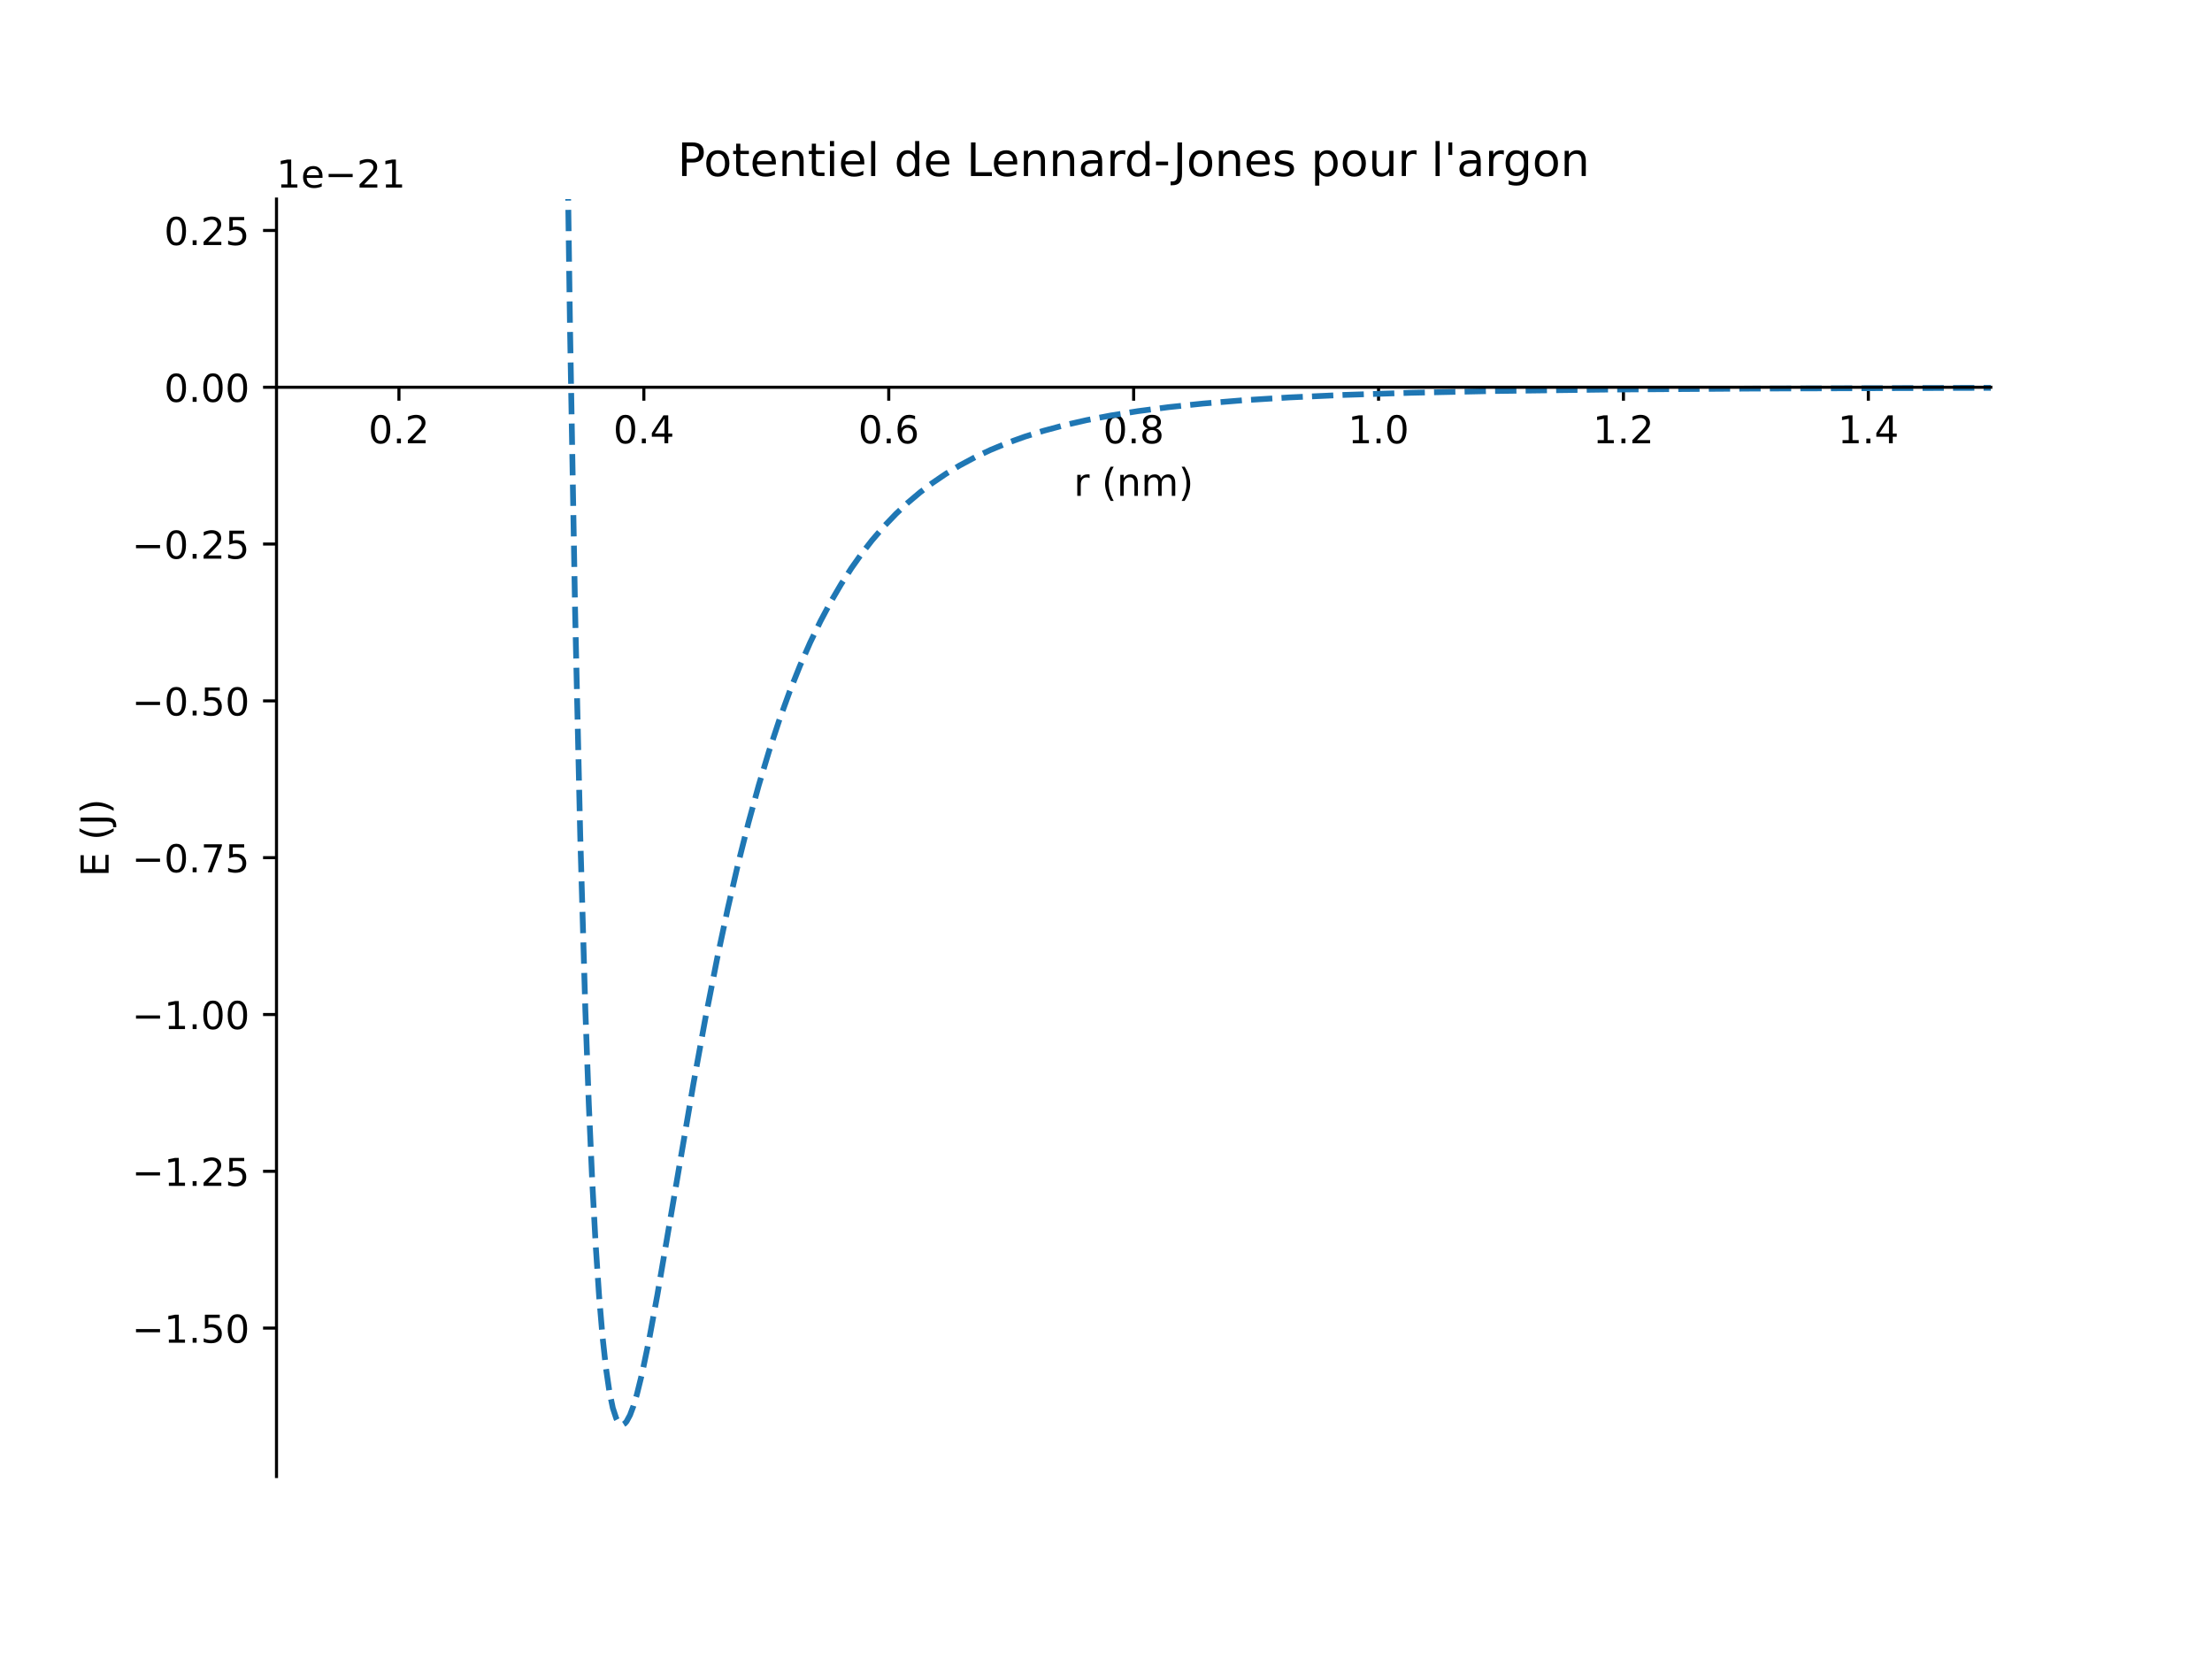
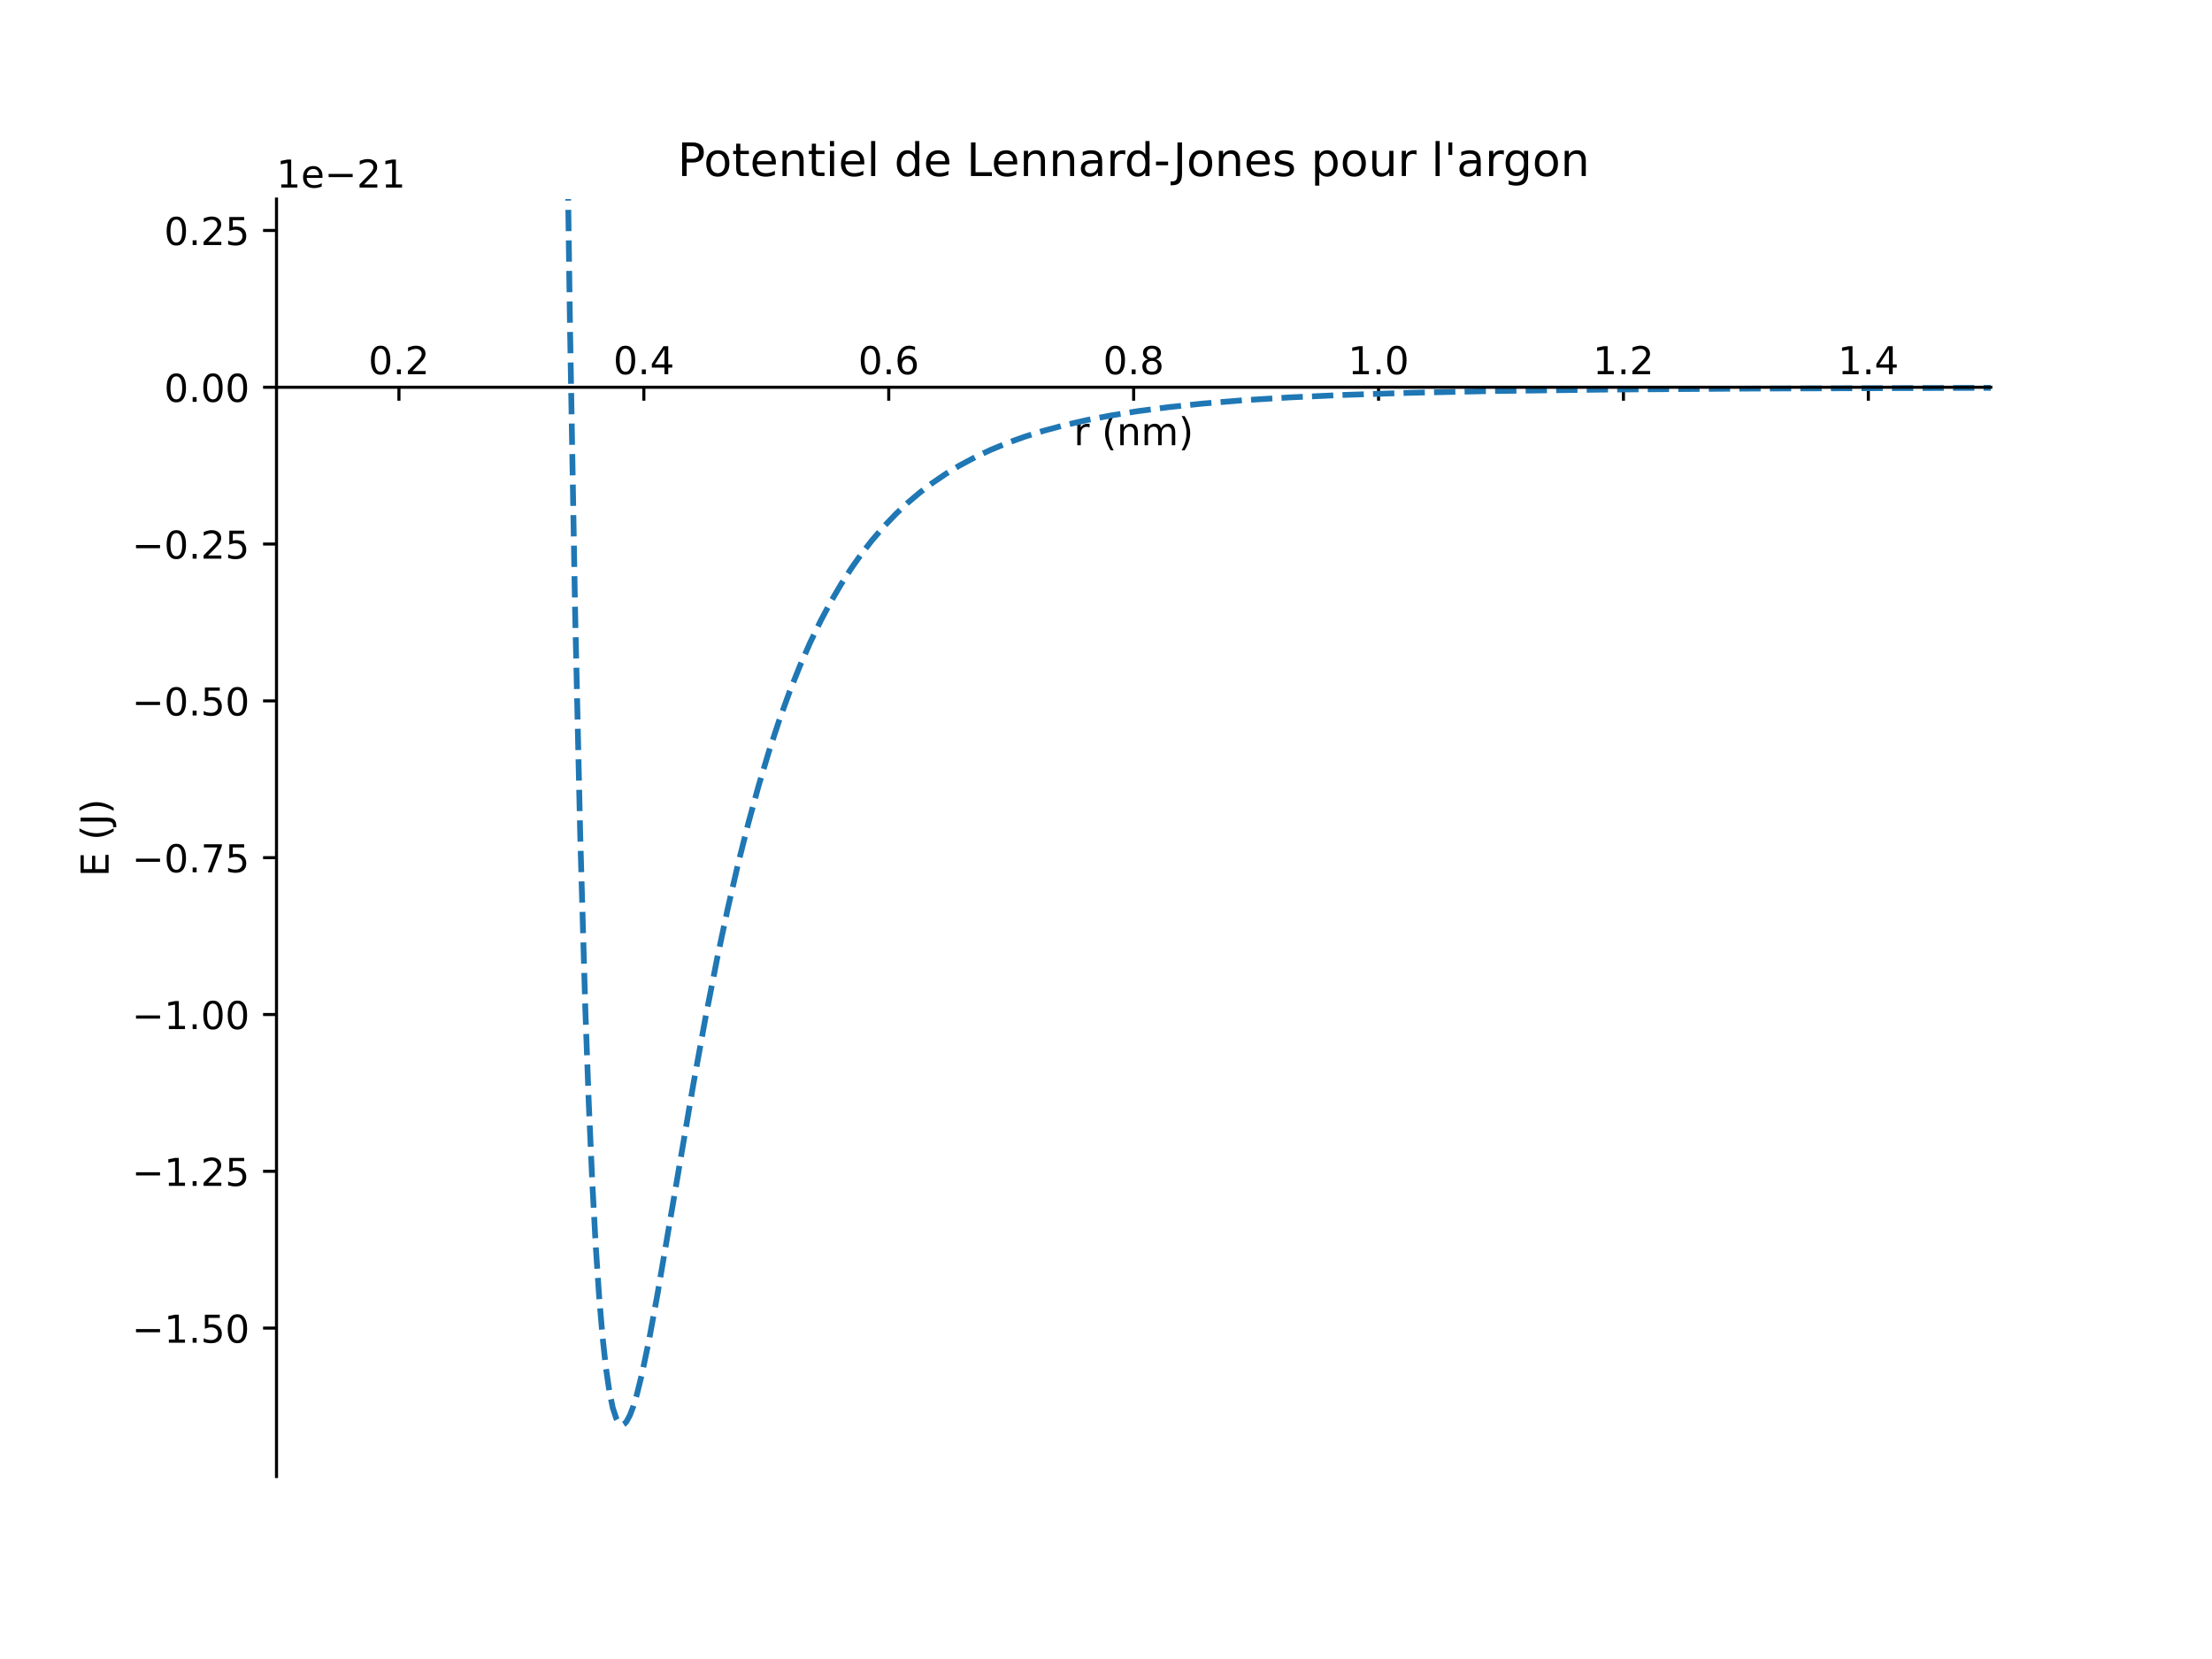
<svg xmlns="http://www.w3.org/2000/svg" xmlns:xlink="http://www.w3.org/1999/xlink" width="576pt" height="432pt" viewBox="0 0 576 432" version="1.1">
  <defs>
    <style type="text/css">*{stroke-linejoin: round; stroke-linecap: butt}</style>
  </defs>
  <g id="figure_1">
    <g id="patch_1">
      <path d="M 0 432  L 576 432  L 576 0  L 0 0  z " style="fill: #ffffff" />
    </g>
    <g id="axes_1">
      <g id="patch_2">
        <path d="M 72 384.48  L 518.4 384.48  L 518.4 51.84  L 72 51.84  z " style="fill: #ffffff" />
      </g>
      <g id="matplotlib.axis_1">
        <g id="xtick_1">
          <g id="line2d_1">
            <defs>
-               <path id="m13956a764e" d="M 0 0  L 0 3.5  " style="stroke: #000000; stroke-width: 0.8" />
-             </defs>
-             <g>
-               <use xlink:href="#m13956a764e" x="103.886" y="100.839" style="stroke: #000000; stroke-width: 0.8" />
+               <path id="mc7f96893c4" d="M 0 0  L 0 3.5  " style="stroke: #000000; stroke-width: 0.8" />
+             </defs>
+             <g>
+               <use xlink:href="#mc7f96893c4" x="103.886" y="100.839" style="stroke: #000000; stroke-width: 0.8" />
            </g>
          </g>
          <g id="text_1">
-             <g transform="translate(95.93415 115.4377)scale(0.1 -0.1)">
+             <g transform="translate(95.93415 97.43768)scale(0.1 -0.1)">
              <defs>
                <path id="DejaVuSans-30" d="M 2034 4250  Q 1547 4250 1301 3770  Q 1056 3291 1056 2328  Q 1056 1369 1301 889  Q 1547 409 2034 409  Q 2525 409 2770 889  Q 3016 1369 3016 2328  Q 3016 3291 2770 3770  Q 2525 4250 2034 4250  z M 2034 4750  Q 2819 4750 3233 4129  Q 3647 3509 3647 2328  Q 3647 1150 3233 529  Q 2819 -91 2034 -91  Q 1250 -91 836 529  Q 422 1150 422 2328  Q 422 3509 836 4129  Q 1250 4750 2034 4750  z " transform="scale(0.015625)" />
                <path id="DejaVuSans-2e" d="M 684 794  L 1344 794  L 1344 0  L 684 0  L 684 794  z " transform="scale(0.015625)" />
                <path id="DejaVuSans-32" d="M 1228 531  L 3431 531  L 3431 0  L 469 0  L 469 531  Q 828 903 1448 1529  Q 2069 2156 2228 2338  Q 2531 2678 2651 2914  Q 2772 3150 2772 3378  Q 2772 3750 2511 3984  Q 2250 4219 1831 4219  Q 1534 4219 1204 4116  Q 875 4013 500 3803  L 500 4441  Q 881 4594 1212 4672  Q 1544 4750 1819 4750  Q 2544 4750 2975 4387  Q 3406 4025 3406 3419  Q 3406 3131 3298 2873  Q 3191 2616 2906 2266  Q 2828 2175 2409 1742  Q 1991 1309 1228 531  z " transform="scale(0.015625)" />
              </defs>
              <use xlink:href="#DejaVuSans-30" />
              <use xlink:href="#DejaVuSans-2e" x="63.623" />
              <use xlink:href="#DejaVuSans-32" x="95.41" />
            </g>
          </g>
        </g>
        <g id="xtick_2">
          <g id="line2d_2">
            <g>
-               <use xlink:href="#m13956a764e" x="167.657" y="100.839" style="stroke: #000000; stroke-width: 0.8" />
+               <use xlink:href="#mc7f96893c4" x="167.657" y="100.839" style="stroke: #000000; stroke-width: 0.8" />
            </g>
          </g>
          <g id="text_2">
-             <g transform="translate(159.7056 115.4377)scale(0.1 -0.1)">
+             <g transform="translate(159.7056 97.43768)scale(0.1 -0.1)">
              <defs>
                <path id="DejaVuSans-34" d="M 2419 4116  L 825 1625  L 2419 1625  L 2419 4116  z M 2253 4666  L 3047 4666  L 3047 1625  L 3713 1625  L 3713 1100  L 3047 1100  L 3047 0  L 2419 0  L 2419 1100  L 313 1100  L 313 1709  L 2253 4666  z " transform="scale(0.015625)" />
              </defs>
              <use xlink:href="#DejaVuSans-30" />
              <use xlink:href="#DejaVuSans-2e" x="63.623" />
              <use xlink:href="#DejaVuSans-34" x="95.41" />
            </g>
          </g>
        </g>
        <g id="xtick_3">
          <g id="line2d_3">
            <g>
-               <use xlink:href="#m13956a764e" x="231.429" y="100.839" style="stroke: #000000; stroke-width: 0.8" />
+               <use xlink:href="#mc7f96893c4" x="231.429" y="100.839" style="stroke: #000000; stroke-width: 0.8" />
            </g>
          </g>
          <g id="text_3">
-             <g transform="translate(223.477 115.4377)scale(0.1 -0.1)">
+             <g transform="translate(223.477 97.43768)scale(0.1 -0.1)">
              <defs>
                <path id="DejaVuSans-36" d="M 2113 2584  Q 1688 2584 1439 2293  Q 1191 2003 1191 1497  Q 1191 994 1439 701  Q 1688 409 2113 409  Q 2538 409 2786 701  Q 3034 994 3034 1497  Q 3034 2003 2786 2293  Q 2538 2584 2113 2584  z M 3366 4563  L 3366 3988  Q 3128 4100 2886 4159  Q 2644 4219 2406 4219  Q 1781 4219 1451 3797  Q 1122 3375 1075 2522  Q 1259 2794 1537 2939  Q 1816 3084 2150 3084  Q 2853 3084 3261 2657  Q 3669 2231 3669 1497  Q 3669 778 3244 343  Q 2819 -91 2113 -91  Q 1303 -91 875 529  Q 447 1150 447 2328  Q 447 3434 972 4092  Q 1497 4750 2381 4750  Q 2619 4750 2861 4703  Q 3103 4656 3366 4563  z " transform="scale(0.015625)" />
              </defs>
              <use xlink:href="#DejaVuSans-30" />
              <use xlink:href="#DejaVuSans-2e" x="63.623" />
              <use xlink:href="#DejaVuSans-36" x="95.41" />
            </g>
          </g>
        </g>
        <g id="xtick_4">
          <g id="line2d_4">
            <g>
-               <use xlink:href="#m13956a764e" x="295.2" y="100.839" style="stroke: #000000; stroke-width: 0.8" />
+               <use xlink:href="#mc7f96893c4" x="295.2" y="100.839" style="stroke: #000000; stroke-width: 0.8" />
            </g>
          </g>
          <g id="text_4">
-             <g transform="translate(287.2484 115.4377)scale(0.1 -0.1)">
+             <g transform="translate(287.2484 97.43768)scale(0.1 -0.1)">
              <defs>
                <path id="DejaVuSans-38" d="M 2034 2216  Q 1584 2216 1326 1975  Q 1069 1734 1069 1313  Q 1069 891 1326 650  Q 1584 409 2034 409  Q 2484 409 2743 651  Q 3003 894 3003 1313  Q 3003 1734 2745 1975  Q 2488 2216 2034 2216  z M 1403 2484  Q 997 2584 770 2862  Q 544 3141 544 3541  Q 544 4100 942 4425  Q 1341 4750 2034 4750  Q 2731 4750 3128 4425  Q 3525 4100 3525 3541  Q 3525 3141 3298 2862  Q 3072 2584 2669 2484  Q 3125 2378 3379 2068  Q 3634 1759 3634 1313  Q 3634 634 3220 271  Q 2806 -91 2034 -91  Q 1263 -91 848 271  Q 434 634 434 1313  Q 434 1759 690 2068  Q 947 2378 1403 2484  z M 1172 3481  Q 1172 3119 1398 2916  Q 1625 2713 2034 2713  Q 2441 2713 2670 2916  Q 2900 3119 2900 3481  Q 2900 3844 2670 4047  Q 2441 4250 2034 4250  Q 1625 4250 1398 4047  Q 1172 3844 1172 3481  z " transform="scale(0.015625)" />
              </defs>
              <use xlink:href="#DejaVuSans-30" />
              <use xlink:href="#DejaVuSans-2e" x="63.623" />
              <use xlink:href="#DejaVuSans-38" x="95.41" />
            </g>
          </g>
        </g>
        <g id="xtick_5">
          <g id="line2d_5">
            <g>
-               <use xlink:href="#m13956a764e" x="358.971" y="100.839" style="stroke: #000000; stroke-width: 0.8" />
+               <use xlink:href="#mc7f96893c4" x="358.971" y="100.839" style="stroke: #000000; stroke-width: 0.8" />
            </g>
          </g>
          <g id="text_5">
-             <g transform="translate(351.0199 115.4377)scale(0.1 -0.1)">
+             <g transform="translate(351.0199 97.43768)scale(0.1 -0.1)">
              <defs>
                <path id="DejaVuSans-31" d="M 794 531  L 1825 531  L 1825 4091  L 703 3866  L 703 4441  L 1819 4666  L 2450 4666  L 2450 531  L 3481 531  L 3481 0  L 794 0  L 794 531  z " transform="scale(0.015625)" />
              </defs>
              <use xlink:href="#DejaVuSans-31" />
              <use xlink:href="#DejaVuSans-2e" x="63.623" />
              <use xlink:href="#DejaVuSans-30" x="95.41" />
            </g>
          </g>
        </g>
        <g id="xtick_6">
          <g id="line2d_6">
            <g>
-               <use xlink:href="#m13956a764e" x="422.743" y="100.839" style="stroke: #000000; stroke-width: 0.8" />
+               <use xlink:href="#mc7f96893c4" x="422.743" y="100.839" style="stroke: #000000; stroke-width: 0.8" />
            </g>
          </g>
          <g id="text_6">
-             <g transform="translate(414.7913 115.4377)scale(0.1 -0.1)">
+             <g transform="translate(414.7913 97.43768)scale(0.1 -0.1)">
              <use xlink:href="#DejaVuSans-31" />
              <use xlink:href="#DejaVuSans-2e" x="63.623" />
              <use xlink:href="#DejaVuSans-32" x="95.41" />
            </g>
          </g>
        </g>
        <g id="xtick_7">
          <g id="line2d_7">
            <g>
-               <use xlink:href="#m13956a764e" x="486.514" y="100.839" style="stroke: #000000; stroke-width: 0.8" />
+               <use xlink:href="#mc7f96893c4" x="486.514" y="100.839" style="stroke: #000000; stroke-width: 0.8" />
            </g>
          </g>
          <g id="text_7">
-             <g transform="translate(478.5627 115.4377)scale(0.1 -0.1)">
+             <g transform="translate(478.5627 97.43768)scale(0.1 -0.1)">
              <use xlink:href="#DejaVuSans-31" />
              <use xlink:href="#DejaVuSans-2e" x="63.623" />
              <use xlink:href="#DejaVuSans-34" x="95.41" />
            </g>
          </g>
        </g>
        <g id="text_8">
-           <g transform="translate(279.6148 129.1158)scale(0.1 -0.1)">
+           <g transform="translate(279.6148 115.9377)scale(0.1 -0.1)">
            <defs>
              <path id="DejaVuSans-72" d="M 2631 2963  Q 2534 3019 2420 3045  Q 2306 3072 2169 3072  Q 1681 3072 1420 2755  Q 1159 2438 1159 1844  L 1159 0  L 581 0  L 581 3500  L 1159 3500  L 1159 2956  Q 1341 3275 1631 3429  Q 1922 3584 2338 3584  Q 2397 3584 2469 3576  Q 2541 3569 2628 3553  L 2631 2963  z " transform="scale(0.015625)" />
              <path id="DejaVuSans-20" transform="scale(0.015625)" />
              <path id="DejaVuSans-28" d="M 1984 4856  Q 1566 4138 1362 3434  Q 1159 2731 1159 2009  Q 1159 1288 1364 580  Q 1569 -128 1984 -844  L 1484 -844  Q 1016 -109 783 600  Q 550 1309 550 2009  Q 550 2706 781 3412  Q 1013 4119 1484 4856  L 1984 4856  z " transform="scale(0.015625)" />
              <path id="DejaVuSans-6e" d="M 3513 2113  L 3513 0  L 2938 0  L 2938 2094  Q 2938 2591 2744 2837  Q 2550 3084 2163 3084  Q 1697 3084 1428 2787  Q 1159 2491 1159 1978  L 1159 0  L 581 0  L 581 3500  L 1159 3500  L 1159 2956  Q 1366 3272 1645 3428  Q 1925 3584 2291 3584  Q 2894 3584 3203 3211  Q 3513 2838 3513 2113  z " transform="scale(0.015625)" />
              <path id="DejaVuSans-6d" d="M 3328 2828  Q 3544 3216 3844 3400  Q 4144 3584 4550 3584  Q 5097 3584 5394 3201  Q 5691 2819 5691 2113  L 5691 0  L 5113 0  L 5113 2094  Q 5113 2597 4934 2840  Q 4756 3084 4391 3084  Q 3944 3084 3684 2787  Q 3425 2491 3425 1978  L 3425 0  L 2847 0  L 2847 2094  Q 2847 2600 2669 2842  Q 2491 3084 2119 3084  Q 1678 3084 1418 2786  Q 1159 2488 1159 1978  L 1159 0  L 581 0  L 581 3500  L 1159 3500  L 1159 2956  Q 1356 3278 1631 3431  Q 1906 3584 2284 3584  Q 2666 3584 2933 3390  Q 3200 3197 3328 2828  z " transform="scale(0.015625)" />
              <path id="DejaVuSans-29" d="M 513 4856  L 1013 4856  Q 1481 4119 1714 3412  Q 1947 2706 1947 2009  Q 1947 1309 1714 600  Q 1481 -109 1013 -844  L 513 -844  Q 928 -128 1133 580  Q 1338 1288 1338 2009  Q 1338 2731 1133 3434  Q 928 4138 513 4856  z " transform="scale(0.015625)" />
            </defs>
            <use xlink:href="#DejaVuSans-72" />
            <use xlink:href="#DejaVuSans-20" x="41.113" />
            <use xlink:href="#DejaVuSans-28" x="72.9" />
            <use xlink:href="#DejaVuSans-6e" x="111.914" />
            <use xlink:href="#DejaVuSans-6d" x="175.293" />
            <use xlink:href="#DejaVuSans-29" x="272.705" />
          </g>
        </g>
      </g>
      <g id="matplotlib.axis_2">
        <g id="ytick_1">
          <g id="line2d_8">
            <defs>
-               <path id="m4e023d9403" d="M 0 0  L -3.5 0  " style="stroke: #000000; stroke-width: 0.8" />
-             </defs>
-             <g>
-               <use xlink:href="#m4e023d9403" x="72" y="345.835" style="stroke: #000000; stroke-width: 0.8" />
+               <path id="md0a9d67705" d="M 0 0  L -3.5 0  " style="stroke: #000000; stroke-width: 0.8" />
+             </defs>
+             <g>
+               <use xlink:href="#md0a9d67705" x="72" y="345.835" style="stroke: #000000; stroke-width: 0.8" />
            </g>
          </g>
          <g id="text_9">
            <g transform="translate(34.35469 349.6347)scale(0.1 -0.1)">
              <defs>
                <path id="DejaVuSans-2212" d="M 678 2272  L 4684 2272  L 4684 1741  L 678 1741  L 678 2272  z " transform="scale(0.015625)" />
                <path id="DejaVuSans-35" d="M 691 4666  L 3169 4666  L 3169 4134  L 1269 4134  L 1269 2991  Q 1406 3038 1543 3061  Q 1681 3084 1819 3084  Q 2600 3084 3056 2656  Q 3513 2228 3513 1497  Q 3513 744 3044 326  Q 2575 -91 1722 -91  Q 1428 -91 1123 -41  Q 819 9 494 109  L 494 744  Q 775 591 1075 516  Q 1375 441 1709 441  Q 2250 441 2565 725  Q 2881 1009 2881 1497  Q 2881 1984 2565 2268  Q 2250 2553 1709 2553  Q 1456 2553 1204 2497  Q 953 2441 691 2322  L 691 4666  z " transform="scale(0.015625)" />
              </defs>
              <use xlink:href="#DejaVuSans-2212" />
              <use xlink:href="#DejaVuSans-31" x="83.789" />
              <use xlink:href="#DejaVuSans-2e" x="147.412" />
              <use xlink:href="#DejaVuSans-35" x="179.199" />
              <use xlink:href="#DejaVuSans-30" x="242.822" />
            </g>
          </g>
        </g>
        <g id="ytick_2">
          <g id="line2d_9">
            <g>
-               <use xlink:href="#m4e023d9403" x="72" y="305.003" style="stroke: #000000; stroke-width: 0.8" />
+               <use xlink:href="#md0a9d67705" x="72" y="305.003" style="stroke: #000000; stroke-width: 0.8" />
            </g>
          </g>
          <g id="text_10">
            <g transform="translate(34.35469 308.802)scale(0.1 -0.1)">
              <use xlink:href="#DejaVuSans-2212" />
              <use xlink:href="#DejaVuSans-31" x="83.789" />
              <use xlink:href="#DejaVuSans-2e" x="147.412" />
              <use xlink:href="#DejaVuSans-32" x="179.199" />
              <use xlink:href="#DejaVuSans-35" x="242.822" />
            </g>
          </g>
        </g>
        <g id="ytick_3">
          <g id="line2d_10">
            <g>
-               <use xlink:href="#m4e023d9403" x="72" y="264.17" style="stroke: #000000; stroke-width: 0.8" />
+               <use xlink:href="#md0a9d67705" x="72" y="264.17" style="stroke: #000000; stroke-width: 0.8" />
            </g>
          </g>
          <g id="text_11">
            <g transform="translate(34.35469 267.9693)scale(0.1 -0.1)">
              <use xlink:href="#DejaVuSans-2212" />
              <use xlink:href="#DejaVuSans-31" x="83.789" />
              <use xlink:href="#DejaVuSans-2e" x="147.412" />
              <use xlink:href="#DejaVuSans-30" x="179.199" />
              <use xlink:href="#DejaVuSans-30" x="242.822" />
            </g>
          </g>
        </g>
        <g id="ytick_4">
          <g id="line2d_11">
            <g>
-               <use xlink:href="#m4e023d9403" x="72" y="223.337" style="stroke: #000000; stroke-width: 0.8" />
+               <use xlink:href="#md0a9d67705" x="72" y="223.337" style="stroke: #000000; stroke-width: 0.8" />
            </g>
          </g>
          <g id="text_12">
            <g transform="translate(34.35469 227.1366)scale(0.1 -0.1)">
              <defs>
                <path id="DejaVuSans-37" d="M 525 4666  L 3525 4666  L 3525 4397  L 1831 0  L 1172 0  L 2766 4134  L 525 4134  L 525 4666  z " transform="scale(0.015625)" />
              </defs>
              <use xlink:href="#DejaVuSans-2212" />
              <use xlink:href="#DejaVuSans-30" x="83.789" />
              <use xlink:href="#DejaVuSans-2e" x="147.412" />
              <use xlink:href="#DejaVuSans-37" x="179.199" />
              <use xlink:href="#DejaVuSans-35" x="242.822" />
            </g>
          </g>
        </g>
        <g id="ytick_5">
          <g id="line2d_12">
            <g>
-               <use xlink:href="#m4e023d9403" x="72" y="182.505" style="stroke: #000000; stroke-width: 0.8" />
+               <use xlink:href="#md0a9d67705" x="72" y="182.505" style="stroke: #000000; stroke-width: 0.8" />
            </g>
          </g>
          <g id="text_13">
            <g transform="translate(34.35469 186.3039)scale(0.1 -0.1)">
              <use xlink:href="#DejaVuSans-2212" />
              <use xlink:href="#DejaVuSans-30" x="83.789" />
              <use xlink:href="#DejaVuSans-2e" x="147.412" />
              <use xlink:href="#DejaVuSans-35" x="179.199" />
              <use xlink:href="#DejaVuSans-30" x="242.822" />
            </g>
          </g>
        </g>
        <g id="ytick_6">
          <g id="line2d_13">
            <g>
-               <use xlink:href="#m4e023d9403" x="72" y="141.672" style="stroke: #000000; stroke-width: 0.8" />
+               <use xlink:href="#md0a9d67705" x="72" y="141.672" style="stroke: #000000; stroke-width: 0.8" />
            </g>
          </g>
          <g id="text_14">
            <g transform="translate(34.35469 145.4712)scale(0.1 -0.1)">
              <use xlink:href="#DejaVuSans-2212" />
              <use xlink:href="#DejaVuSans-30" x="83.789" />
              <use xlink:href="#DejaVuSans-2e" x="147.412" />
              <use xlink:href="#DejaVuSans-32" x="179.199" />
              <use xlink:href="#DejaVuSans-35" x="242.822" />
            </g>
          </g>
        </g>
        <g id="ytick_7">
          <g id="line2d_14">
            <g>
-               <use xlink:href="#m4e023d9403" x="72" y="100.839" style="stroke: #000000; stroke-width: 0.8" />
+               <use xlink:href="#md0a9d67705" x="72" y="100.839" style="stroke: #000000; stroke-width: 0.8" />
            </g>
          </g>
          <g id="text_15">
            <g transform="translate(42.73438 104.6385)scale(0.1 -0.1)">
              <use xlink:href="#DejaVuSans-30" />
              <use xlink:href="#DejaVuSans-2e" x="63.623" />
              <use xlink:href="#DejaVuSans-30" x="95.41" />
              <use xlink:href="#DejaVuSans-30" x="159.033" />
            </g>
          </g>
        </g>
        <g id="ytick_8">
          <g id="line2d_15">
            <g>
-               <use xlink:href="#m4e023d9403" x="72" y="60.007" style="stroke: #000000; stroke-width: 0.8" />
+               <use xlink:href="#md0a9d67705" x="72" y="60.007" style="stroke: #000000; stroke-width: 0.8" />
            </g>
          </g>
          <g id="text_16">
            <g transform="translate(42.73438 63.80576)scale(0.1 -0.1)">
              <use xlink:href="#DejaVuSans-30" />
              <use xlink:href="#DejaVuSans-2e" x="63.623" />
              <use xlink:href="#DejaVuSans-32" x="95.41" />
              <use xlink:href="#DejaVuSans-35" x="159.033" />
            </g>
          </g>
        </g>
        <g id="text_17">
          <g transform="translate(28.275 228.285)rotate(-90)scale(0.1 -0.1)">
            <defs>
              <path id="DejaVuSans-45" d="M 628 4666  L 3578 4666  L 3578 4134  L 1259 4134  L 1259 2753  L 3481 2753  L 3481 2222  L 1259 2222  L 1259 531  L 3634 531  L 3634 0  L 628 0  L 628 4666  z " transform="scale(0.015625)" />
              <path id="DejaVuSans-4a" d="M 628 4666  L 1259 4666  L 1259 325  Q 1259 -519 939 -900  Q 619 -1281 -91 -1281  L -331 -1281  L -331 -750  L -134 -750  Q 284 -750 456 -515  Q 628 -281 628 325  L 628 4666  z " transform="scale(0.015625)" />
            </defs>
            <use xlink:href="#DejaVuSans-45" />
            <use xlink:href="#DejaVuSans-20" x="63.184" />
            <use xlink:href="#DejaVuSans-28" x="94.971" />
            <use xlink:href="#DejaVuSans-4a" x="133.984" />
            <use xlink:href="#DejaVuSans-29" x="163.477" />
          </g>
        </g>
        <g id="text_18">
          <g transform="translate(72 48.84)scale(0.1 -0.1)">
            <defs>
              <path id="DejaVuSans-65" d="M 3597 1894  L 3597 1613  L 953 1613  Q 991 1019 1311 708  Q 1631 397 2203 397  Q 2534 397 2845 478  Q 3156 559 3463 722  L 3463 178  Q 3153 47 2828 -22  Q 2503 -91 2169 -91  Q 1331 -91 842 396  Q 353 884 353 1716  Q 353 2575 817 3079  Q 1281 3584 2069 3584  Q 2775 3584 3186 3129  Q 3597 2675 3597 1894  z M 3022 2063  Q 3016 2534 2758 2815  Q 2500 3097 2075 3097  Q 1594 3097 1305 2825  Q 1016 2553 972 2059  L 3022 2063  z " transform="scale(0.015625)" />
            </defs>
            <use xlink:href="#DejaVuSans-31" />
            <use xlink:href="#DejaVuSans-65" x="63.623" />
            <use xlink:href="#DejaVuSans-2212" x="125.146" />
            <use xlink:href="#DejaVuSans-32" x="208.936" />
            <use xlink:href="#DejaVuSans-31" x="272.559" />
          </g>
        </g>
      </g>
      <g id="line2d_16">
-         <path d="M 147.194 -1  L 148.411 84.058  L 149.751 158.874  L 151.092 217.623  L 152.432 263.227  L 153.326 287.533  L 154.22 307.675  L 155.114 324.184  L 156.007 337.523  L 156.901 348.103  L 157.795 356.281  L 158.688 362.372  L 159.582 366.655  L 160.476 369.372  L 160.923 370.211  L 161.369 370.738  L 161.816 370.973  L 162.263 370.94  L 162.71 370.657  L 163.157 370.145  L 164.05 368.496  L 164.944 366.123  L 165.838 363.137  L 167.178 357.719  L 168.966 349.166  L 171.2 337.064  L 174.775 316.133  L 180.584 282.107  L 183.712 264.996  L 186.84 249.106  L 189.521 236.531  L 192.202 224.928  L 194.883 214.273  L 197.564 204.521  L 200.245 195.619  L 202.926 187.507  L 205.607 180.124  L 208.288 173.409  L 210.969 167.305  L 213.65 161.758  L 216.332 156.715  L 219.013 152.131  L 221.694 147.962  L 224.375 144.169  L 227.056 140.716  L 230.184 137.073  L 233.312 133.803  L 236.44 130.864  L 239.568 128.22  L 242.695 125.839  L 246.27 123.403  L 249.845 121.235  L 253.867 119.077  L 257.888 117.177  L 262.357 115.328  L 266.825 113.717  L 271.741 112.179  L 277.103 110.737  L 282.912 109.41  L 289.168 108.205  L 296.317 107.061  L 304.36 106.013  L 313.297 105.081  L 323.575 104.24  L 335.64 103.49  L 349.939 102.837  L 367.366 102.278  L 388.814 101.823  L 417.413 101.452  L 457.182 101.175  L 518.4 100.987  L 518.4 100.987  " clip-path="url(#pe54a13e6ce)" style="fill: none; stroke-dasharray: 5.55,2.4; stroke-dashoffset: 0; stroke: #1f77b4; stroke-width: 1.5" />
+         <path d="M 147.194 -1  L 148.411 84.058  L 149.751 158.874  L 151.092 217.623  L 152.432 263.227  L 153.326 287.533  L 154.22 307.675  L 155.114 324.184  L 156.007 337.523  L 156.901 348.103  L 157.795 356.281  L 158.688 362.372  L 159.582 366.655  L 160.476 369.372  L 160.923 370.211  L 161.369 370.738  L 161.816 370.973  L 162.263 370.94  L 162.71 370.657  L 163.157 370.145  L 164.05 368.496  L 164.944 366.123  L 165.838 363.137  L 167.178 357.719  L 168.966 349.166  L 171.2 337.064  L 174.775 316.133  L 180.584 282.107  L 183.712 264.996  L 186.84 249.106  L 189.521 236.531  L 192.202 224.928  L 194.883 214.273  L 197.564 204.521  L 200.245 195.619  L 202.926 187.507  L 205.607 180.124  L 208.288 173.409  L 210.969 167.305  L 213.65 161.758  L 216.332 156.715  L 219.013 152.131  L 221.694 147.962  L 224.375 144.169  L 227.056 140.716  L 230.184 137.073  L 233.312 133.803  L 236.44 130.864  L 239.568 128.22  L 242.695 125.839  L 246.27 123.403  L 249.845 121.235  L 253.867 119.077  L 257.888 117.177  L 262.357 115.328  L 266.825 113.717  L 271.741 112.179  L 277.103 110.737  L 282.912 109.41  L 289.168 108.205  L 296.317 107.061  L 304.36 106.013  L 313.297 105.081  L 323.575 104.24  L 335.64 103.49  L 349.939 102.837  L 367.366 102.278  L 388.814 101.823  L 417.413 101.452  L 457.182 101.175  L 518.4 100.987  L 518.4 100.987  " clip-path="url(#p3f628a2234)" style="fill: none; stroke-dasharray: 5.55,2.4; stroke-dashoffset: 0; stroke: #1f77b4; stroke-width: 1.5" />
      </g>
      <g id="patch_3">
        <path d="M 72 384.48  L 72 51.84  " style="fill: none; stroke: #000000; stroke-width: 0.8; stroke-linejoin: miter; stroke-linecap: square" />
      </g>
      <g id="patch_4">
        <path d="M 72 100.839  L 518.4 100.839  " style="fill: none; stroke: #000000; stroke-width: 0.8; stroke-linejoin: miter; stroke-linecap: square" />
      </g>
      <g id="text_19">
        <g transform="translate(176.4431 45.84)scale(0.12 -0.12)">
          <defs>
            <path id="DejaVuSans-50" d="M 1259 4147  L 1259 2394  L 2053 2394  Q 2494 2394 2734 2622  Q 2975 2850 2975 3272  Q 2975 3691 2734 3919  Q 2494 4147 2053 4147  L 1259 4147  z M 628 4666  L 2053 4666  Q 2838 4666 3239 4311  Q 3641 3956 3641 3272  Q 3641 2581 3239 2228  Q 2838 1875 2053 1875  L 1259 1875  L 1259 0  L 628 0  L 628 4666  z " transform="scale(0.015625)" />
            <path id="DejaVuSans-6f" d="M 1959 3097  Q 1497 3097 1228 2736  Q 959 2375 959 1747  Q 959 1119 1226 758  Q 1494 397 1959 397  Q 2419 397 2687 759  Q 2956 1122 2956 1747  Q 2956 2369 2687 2733  Q 2419 3097 1959 3097  z M 1959 3584  Q 2709 3584 3137 3096  Q 3566 2609 3566 1747  Q 3566 888 3137 398  Q 2709 -91 1959 -91  Q 1206 -91 779 398  Q 353 888 353 1747  Q 353 2609 779 3096  Q 1206 3584 1959 3584  z " transform="scale(0.015625)" />
            <path id="DejaVuSans-74" d="M 1172 4494  L 1172 3500  L 2356 3500  L 2356 3053  L 1172 3053  L 1172 1153  Q 1172 725 1289 603  Q 1406 481 1766 481  L 2356 481  L 2356 0  L 1766 0  Q 1100 0 847 248  Q 594 497 594 1153  L 594 3053  L 172 3053  L 172 3500  L 594 3500  L 594 4494  L 1172 4494  z " transform="scale(0.015625)" />
            <path id="DejaVuSans-69" d="M 603 3500  L 1178 3500  L 1178 0  L 603 0  L 603 3500  z M 603 4863  L 1178 4863  L 1178 4134  L 603 4134  L 603 4863  z " transform="scale(0.015625)" />
            <path id="DejaVuSans-6c" d="M 603 4863  L 1178 4863  L 1178 0  L 603 0  L 603 4863  z " transform="scale(0.015625)" />
            <path id="DejaVuSans-64" d="M 2906 2969  L 2906 4863  L 3481 4863  L 3481 0  L 2906 0  L 2906 525  Q 2725 213 2448 61  Q 2172 -91 1784 -91  Q 1150 -91 751 415  Q 353 922 353 1747  Q 353 2572 751 3078  Q 1150 3584 1784 3584  Q 2172 3584 2448 3432  Q 2725 3281 2906 2969  z M 947 1747  Q 947 1113 1208 752  Q 1469 391 1925 391  Q 2381 391 2643 752  Q 2906 1113 2906 1747  Q 2906 2381 2643 2742  Q 2381 3103 1925 3103  Q 1469 3103 1208 2742  Q 947 2381 947 1747  z " transform="scale(0.015625)" />
            <path id="DejaVuSans-4c" d="M 628 4666  L 1259 4666  L 1259 531  L 3531 531  L 3531 0  L 628 0  L 628 4666  z " transform="scale(0.015625)" />
            <path id="DejaVuSans-61" d="M 2194 1759  Q 1497 1759 1228 1600  Q 959 1441 959 1056  Q 959 750 1161 570  Q 1363 391 1709 391  Q 2188 391 2477 730  Q 2766 1069 2766 1631  L 2766 1759  L 2194 1759  z M 3341 1997  L 3341 0  L 2766 0  L 2766 531  Q 2569 213 2275 61  Q 1981 -91 1556 -91  Q 1019 -91 701 211  Q 384 513 384 1019  Q 384 1609 779 1909  Q 1175 2209 1959 2209  L 2766 2209  L 2766 2266  Q 2766 2663 2505 2880  Q 2244 3097 1772 3097  Q 1472 3097 1187 3025  Q 903 2953 641 2809  L 641 3341  Q 956 3463 1253 3523  Q 1550 3584 1831 3584  Q 2591 3584 2966 3190  Q 3341 2797 3341 1997  z " transform="scale(0.015625)" />
            <path id="DejaVuSans-2d" d="M 313 2009  L 1997 2009  L 1997 1497  L 313 1497  L 313 2009  z " transform="scale(0.015625)" />
            <path id="DejaVuSans-73" d="M 2834 3397  L 2834 2853  Q 2591 2978 2328 3040  Q 2066 3103 1784 3103  Q 1356 3103 1142 2972  Q 928 2841 928 2578  Q 928 2378 1081 2264  Q 1234 2150 1697 2047  L 1894 2003  Q 2506 1872 2764 1633  Q 3022 1394 3022 966  Q 3022 478 2636 193  Q 2250 -91 1575 -91  Q 1294 -91 989 -36  Q 684 19 347 128  L 347 722  Q 666 556 975 473  Q 1284 391 1588 391  Q 1994 391 2212 530  Q 2431 669 2431 922  Q 2431 1156 2273 1281  Q 2116 1406 1581 1522  L 1381 1569  Q 847 1681 609 1914  Q 372 2147 372 2553  Q 372 3047 722 3315  Q 1072 3584 1716 3584  Q 2034 3584 2315 3537  Q 2597 3491 2834 3397  z " transform="scale(0.015625)" />
            <path id="DejaVuSans-70" d="M 1159 525  L 1159 -1331  L 581 -1331  L 581 3500  L 1159 3500  L 1159 2969  Q 1341 3281 1617 3432  Q 1894 3584 2278 3584  Q 2916 3584 3314 3078  Q 3713 2572 3713 1747  Q 3713 922 3314 415  Q 2916 -91 2278 -91  Q 1894 -91 1617 61  Q 1341 213 1159 525  z M 3116 1747  Q 3116 2381 2855 2742  Q 2594 3103 2138 3103  Q 1681 3103 1420 2742  Q 1159 2381 1159 1747  Q 1159 1113 1420 752  Q 1681 391 2138 391  Q 2594 391 2855 752  Q 3116 1113 3116 1747  z " transform="scale(0.015625)" />
            <path id="DejaVuSans-75" d="M 544 1381  L 544 3500  L 1119 3500  L 1119 1403  Q 1119 906 1312 657  Q 1506 409 1894 409  Q 2359 409 2629 706  Q 2900 1003 2900 1516  L 2900 3500  L 3475 3500  L 3475 0  L 2900 0  L 2900 538  Q 2691 219 2414 64  Q 2138 -91 1772 -91  Q 1169 -91 856 284  Q 544 659 544 1381  z M 1991 3584  L 1991 3584  z " transform="scale(0.015625)" />
            <path id="DejaVuSans-27" d="M 1147 4666  L 1147 2931  L 616 2931  L 616 4666  L 1147 4666  z " transform="scale(0.015625)" />
            <path id="DejaVuSans-67" d="M 2906 1791  Q 2906 2416 2648 2759  Q 2391 3103 1925 3103  Q 1463 3103 1205 2759  Q 947 2416 947 1791  Q 947 1169 1205 825  Q 1463 481 1925 481  Q 2391 481 2648 825  Q 2906 1169 2906 1791  z M 3481 434  Q 3481 -459 3084 -895  Q 2688 -1331 1869 -1331  Q 1566 -1331 1297 -1286  Q 1028 -1241 775 -1147  L 775 -588  Q 1028 -725 1275 -790  Q 1522 -856 1778 -856  Q 2344 -856 2625 -561  Q 2906 -266 2906 331  L 2906 616  Q 2728 306 2450 153  Q 2172 0 1784 0  Q 1141 0 747 490  Q 353 981 353 1791  Q 353 2603 747 3093  Q 1141 3584 1784 3584  Q 2172 3584 2450 3431  Q 2728 3278 2906 2969  L 2906 3500  L 3481 3500  L 3481 434  z " transform="scale(0.015625)" />
          </defs>
          <use xlink:href="#DejaVuSans-50" />
          <use xlink:href="#DejaVuSans-6f" x="56.678" />
          <use xlink:href="#DejaVuSans-74" x="117.859" />
          <use xlink:href="#DejaVuSans-65" x="157.068" />
          <use xlink:href="#DejaVuSans-6e" x="218.592" />
          <use xlink:href="#DejaVuSans-74" x="281.971" />
          <use xlink:href="#DejaVuSans-69" x="321.18" />
          <use xlink:href="#DejaVuSans-65" x="348.963" />
          <use xlink:href="#DejaVuSans-6c" x="410.486" />
          <use xlink:href="#DejaVuSans-20" x="438.27" />
          <use xlink:href="#DejaVuSans-64" x="470.057" />
          <use xlink:href="#DejaVuSans-65" x="533.533" />
          <use xlink:href="#DejaVuSans-20" x="595.057" />
          <use xlink:href="#DejaVuSans-4c" x="626.844" />
          <use xlink:href="#DejaVuSans-65" x="680.807" />
          <use xlink:href="#DejaVuSans-6e" x="742.33" />
          <use xlink:href="#DejaVuSans-6e" x="805.709" />
          <use xlink:href="#DejaVuSans-61" x="869.088" />
          <use xlink:href="#DejaVuSans-72" x="930.367" />
          <use xlink:href="#DejaVuSans-64" x="969.73" />
          <use xlink:href="#DejaVuSans-2d" x="1033.207" />
          <use xlink:href="#DejaVuSans-4a" x="1074.916" />
          <use xlink:href="#DejaVuSans-6f" x="1104.408" />
          <use xlink:href="#DejaVuSans-6e" x="1165.59" />
          <use xlink:href="#DejaVuSans-65" x="1228.969" />
          <use xlink:href="#DejaVuSans-73" x="1290.492" />
          <use xlink:href="#DejaVuSans-20" x="1342.592" />
          <use xlink:href="#DejaVuSans-70" x="1374.379" />
          <use xlink:href="#DejaVuSans-6f" x="1437.855" />
          <use xlink:href="#DejaVuSans-75" x="1499.037" />
          <use xlink:href="#DejaVuSans-72" x="1562.416" />
          <use xlink:href="#DejaVuSans-20" x="1603.529" />
          <use xlink:href="#DejaVuSans-6c" x="1635.316" />
          <use xlink:href="#DejaVuSans-27" x="1663.1" />
          <use xlink:href="#DejaVuSans-61" x="1690.59" />
          <use xlink:href="#DejaVuSans-72" x="1751.869" />
          <use xlink:href="#DejaVuSans-67" x="1791.232" />
          <use xlink:href="#DejaVuSans-6f" x="1854.709" />
          <use xlink:href="#DejaVuSans-6e" x="1915.891" />
        </g>
      </g>
    </g>
  </g>
  <defs>
-     <clipPath id="pe54a13e6ce">
+     <clipPath id="p3f628a2234">
      <rect x="72" y="51.84" width="446.4" height="332.64" />
    </clipPath>
  </defs>
</svg>
